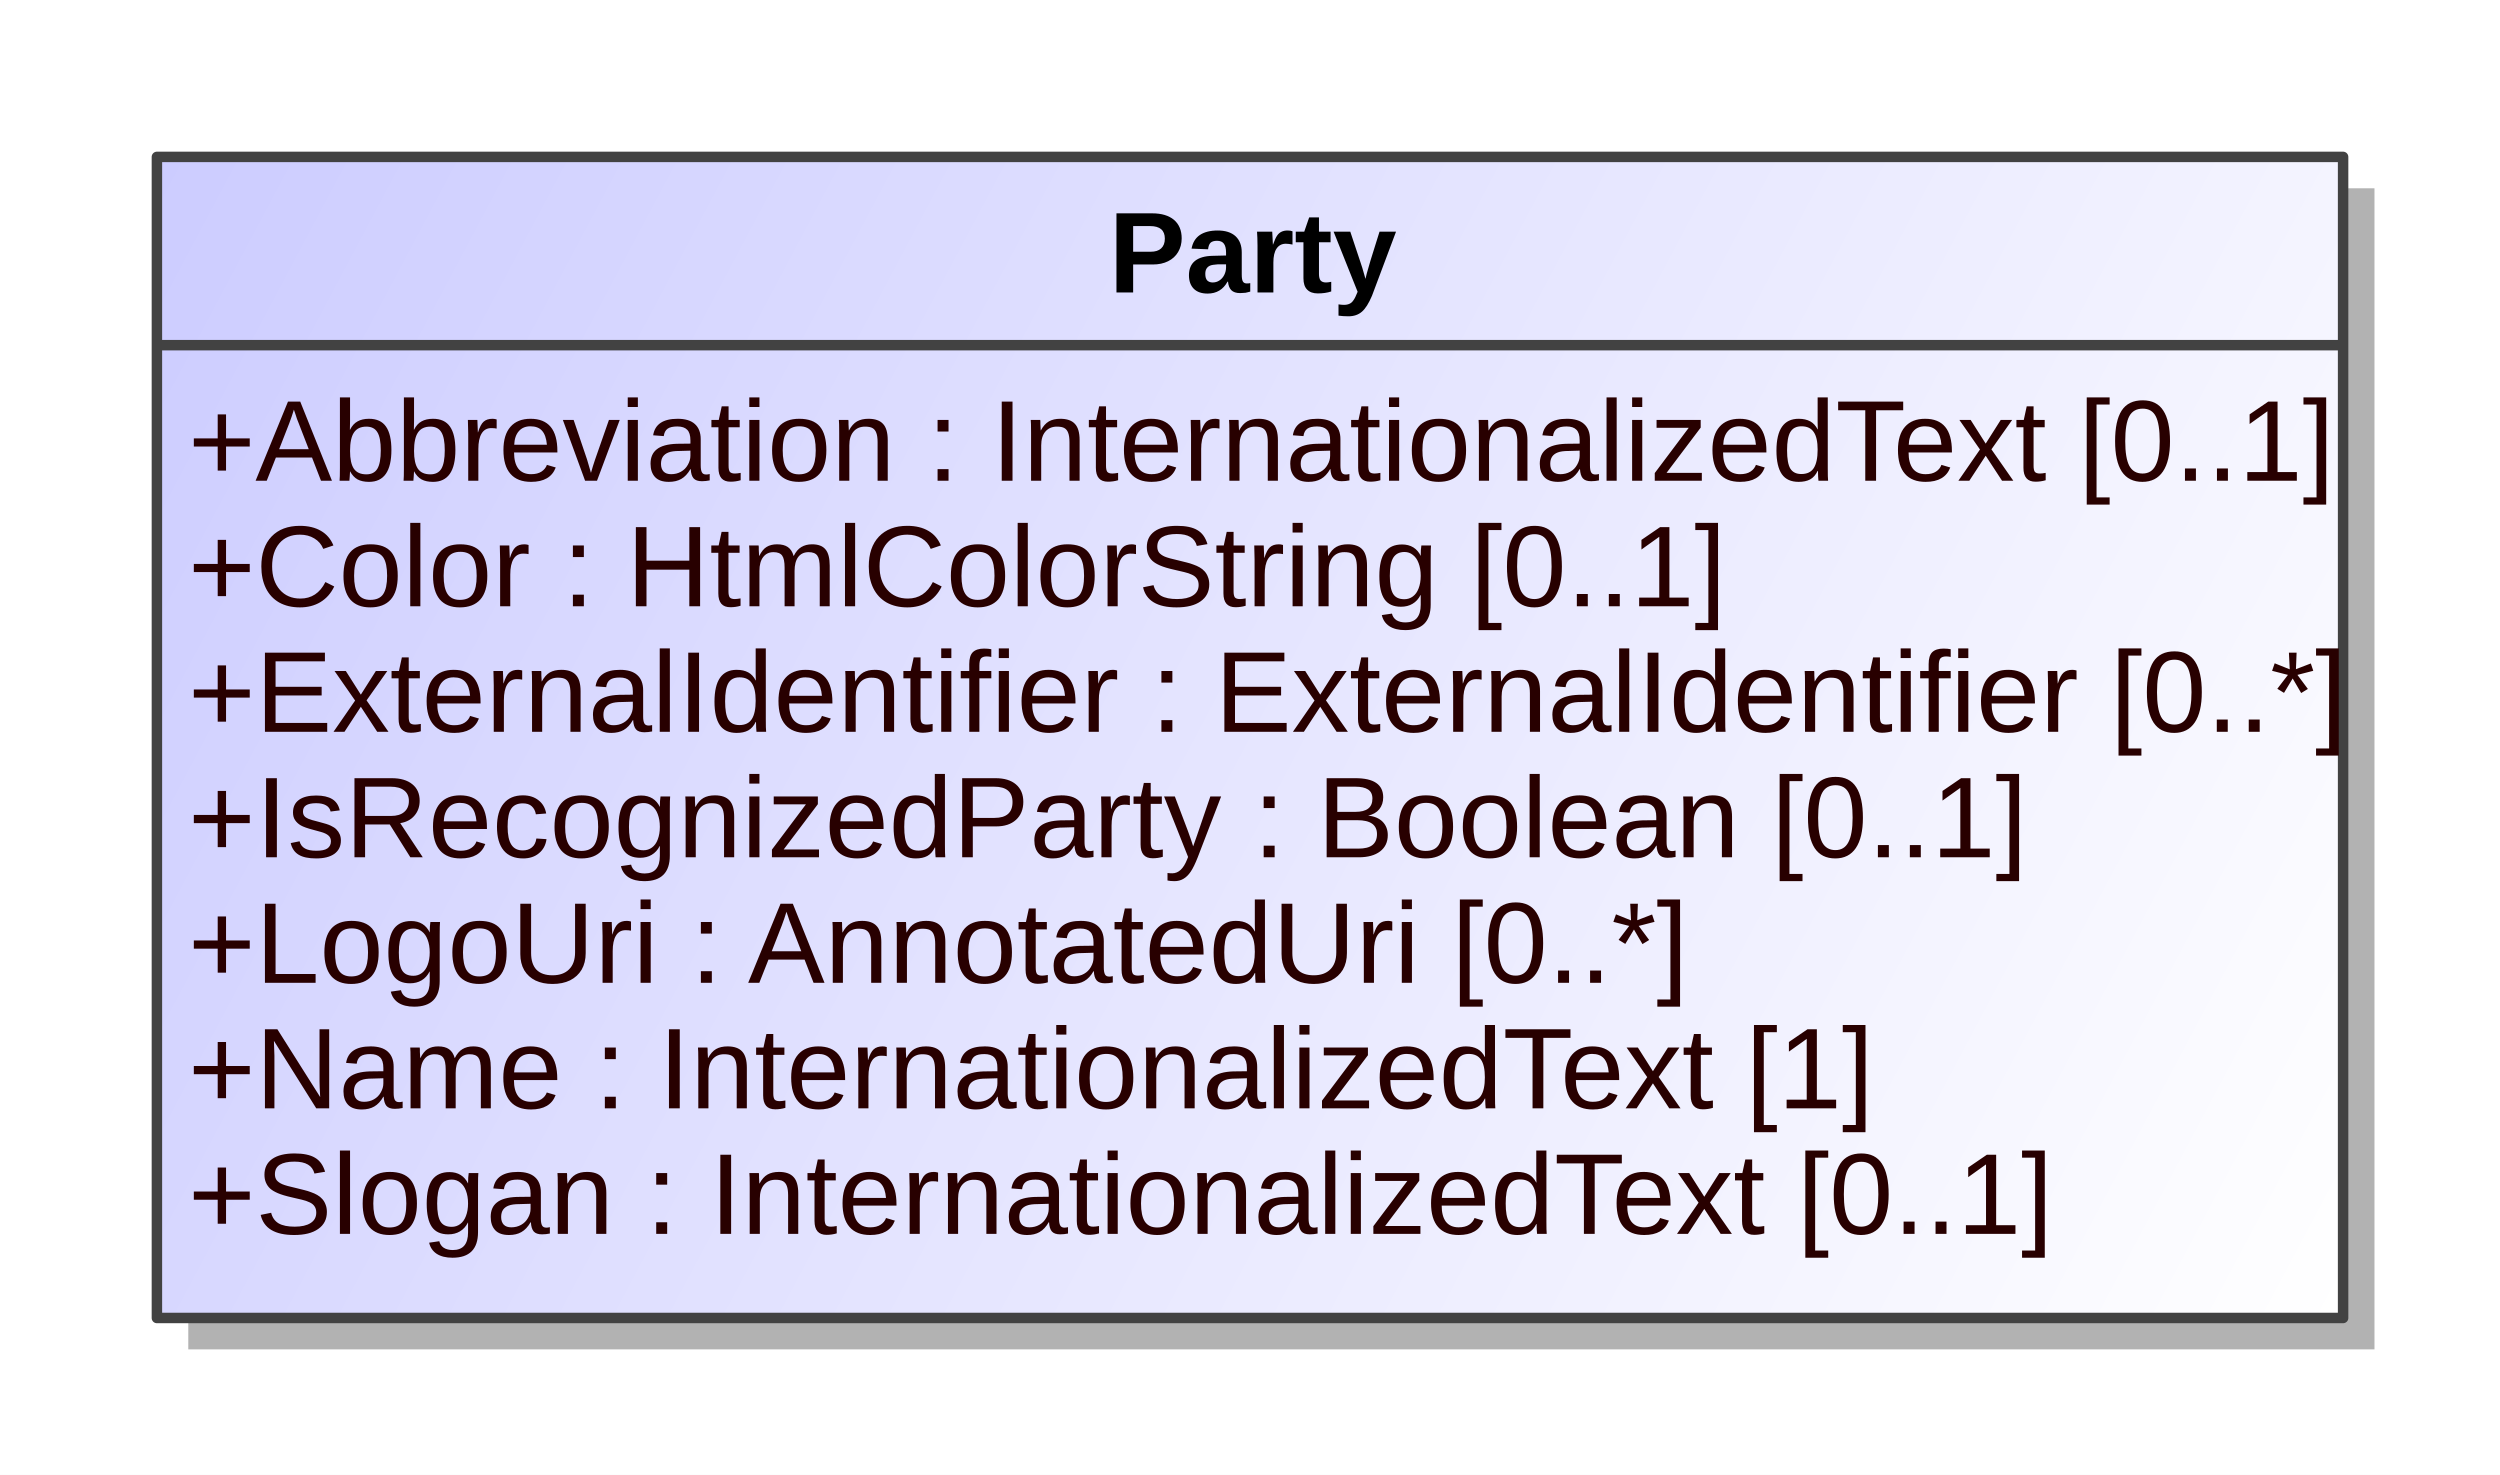
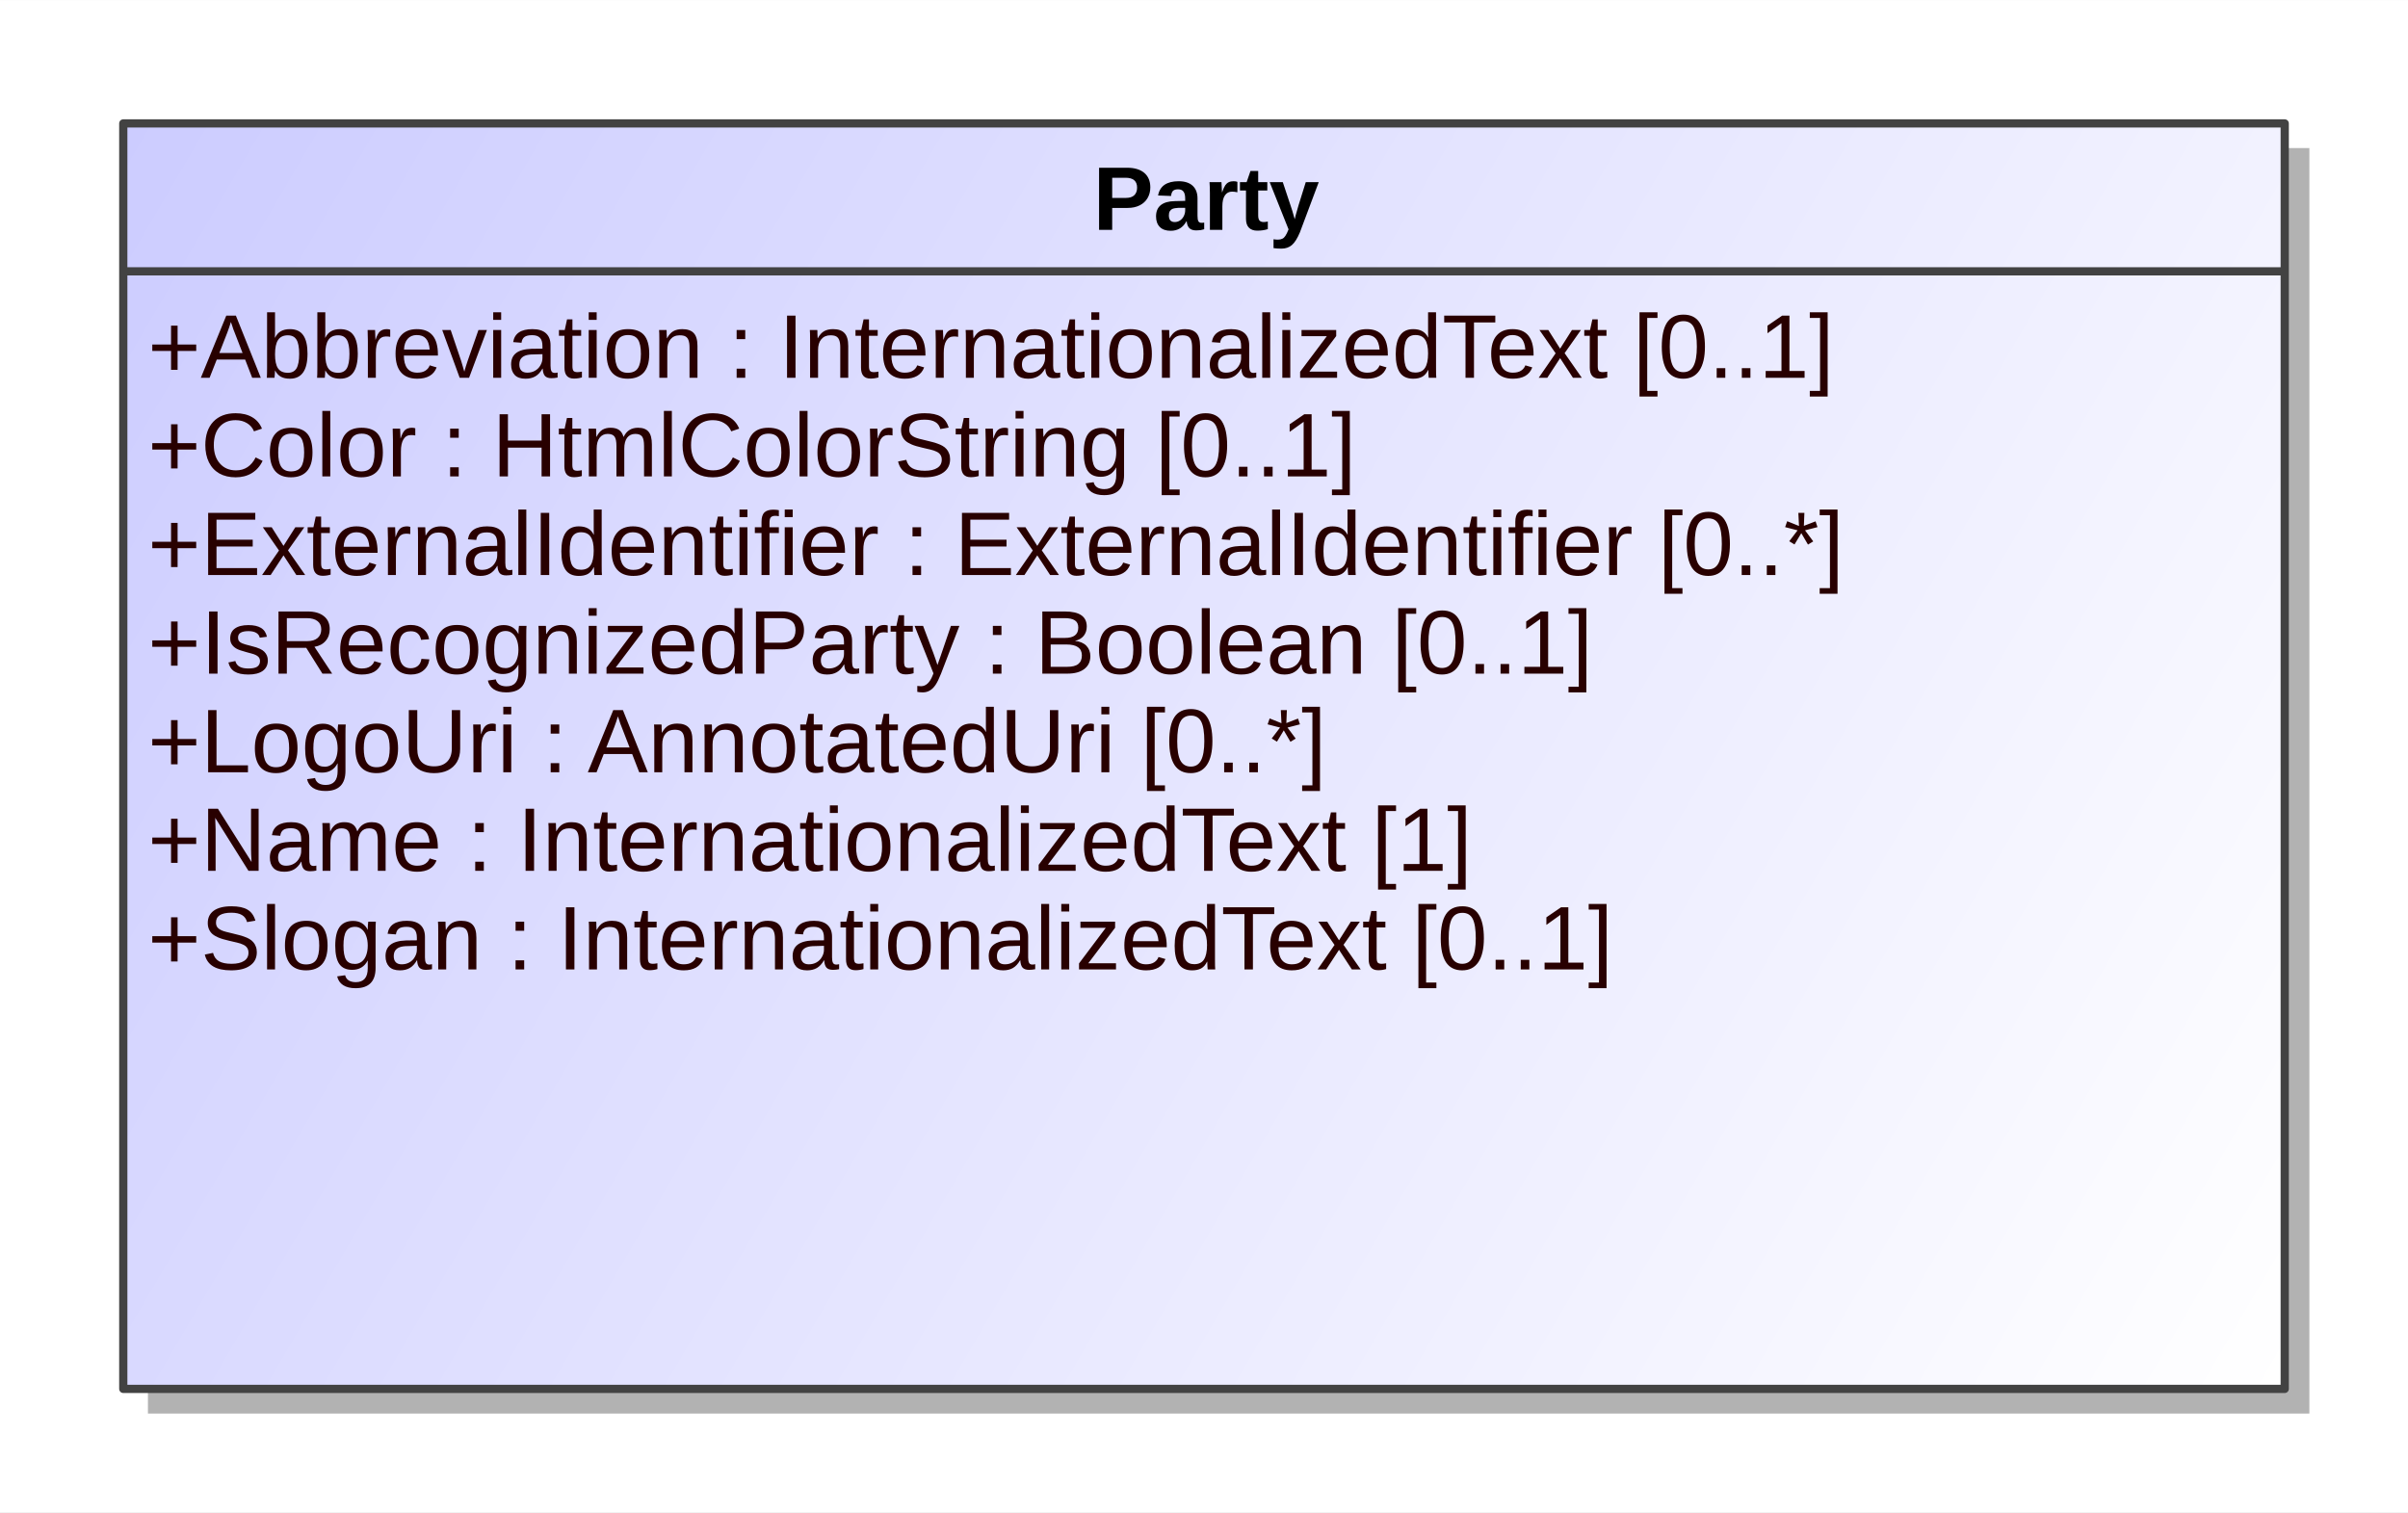
- <svg xmlns="http://www.w3.org/2000/svg" fill-opacity="1" color-rendering="auto" color-interpolation="auto" text-rendering="auto" stroke="black" stroke-linecap="square" width="2.49in" stroke-miterlimit="10" shape-rendering="auto" stroke-opacity="1" fill="black" stroke-dasharray="none" font-weight="normal" stroke-width="1" viewBox="0 0 239 141" height="1.469in" font-family="'Arial'" font-style="normal" stroke-linejoin="miter" font-size="12" stroke-dashoffset="0" image-rendering="auto">
+ <svg xmlns="http://www.w3.org/2000/svg" fill-opacity="1" color-rendering="auto" color-interpolation="auto" text-rendering="auto" stroke="black" stroke-linecap="square" width="3.052in" stroke-miterlimit="10" shape-rendering="auto" stroke-opacity="1" fill="black" stroke-dasharray="none" font-weight="normal" stroke-width="1" viewBox="0 0 293 184" height="1.917in" font-family="'Arial'" font-style="normal" stroke-linejoin="miter" font-size="12" stroke-dashoffset="0" image-rendering="auto">
  <defs id="genericDefs" />
  <g>
    <defs id="defs1">
-       <linearGradient x1="1708" gradientUnits="userSpaceOnUse" x2="1917" y1="238" y2="349" id="linearGradient1" spreadMethod="pad">
+       <linearGradient x1="1911" gradientUnits="userSpaceOnUse" x2="2174" y1="525" y2="679" id="linearGradient1" spreadMethod="pad">
        <stop stop-opacity="1" stop-color="rgb(204,204,255)" offset="0%" />
        <stop stop-opacity="1" stop-color="white" offset="100%" />
      </linearGradient>
      <clipPath clipPathUnits="userSpaceOnUse" id="clipPath1">
-         <path d="M0 0 L239 0 L239 141 L0 141 L0 0 Z" />
+         <path d="M0 0 L293 0 L293 184 L0 184 L0 0 Z" />
      </clipPath>
      <clipPath clipPathUnits="userSpaceOnUse" id="clipPath2">
-         <path d="M1693 223 L1932 223 L1932 364 L1693 364 L1693 223 Z" />
+         <path d="M1896 510 L2189 510 L2189 694 L1896 694 L1896 510 Z" />
      </clipPath>
    </defs>
    <g fill="white" stroke="white">
-       <rect x="0" width="239" height="141" y="0" clip-path="url(#clipPath1)" stroke="none" />
-       <rect x="1711" y="241" transform="translate(-1693,-223)" clip-path="url(#clipPath2)" fill="rgb(178,178,178)" width="209" text-rendering="geometricPrecision" height="111" stroke="none" />
-       <rect x="1708" y="238" transform="translate(-1693,-223)" clip-path="url(#clipPath2)" fill="url(#linearGradient1)" width="209" text-rendering="geometricPrecision" height="111" stroke="none" />
+       <rect x="0" width="293" height="184" y="0" clip-path="url(#clipPath1)" stroke="none" />
+       <rect x="1914" y="528" transform="translate(-1896,-510)" clip-path="url(#clipPath2)" fill="rgb(178,178,178)" width="263" text-rendering="geometricPrecision" height="154" stroke="none" />
+       <rect x="1911" y="525" transform="translate(-1896,-510)" clip-path="url(#clipPath2)" fill="url(#linearGradient1)" width="263" text-rendering="geometricPrecision" height="154" stroke="none" />
    </g>
-     <g fill="rgb(66,66,66)" text-rendering="geometricPrecision" transform="translate(-1693,-223)" stroke-linecap="butt" stroke="rgb(66,66,66)" stroke-linejoin="round">
-       <rect fill="none" x="1708" width="209" height="111" y="238" clip-path="url(#clipPath2)" />
-       <line y2="256" fill="none" x1="1708" clip-path="url(#clipPath2)" x2="1917" y1="256" />
-       <text x="1711" font-size="11" y="340.958" clip-path="url(#clipPath2)" fill="rgb(40,0,0)" stroke="none" space="preserve">+Slogan : InternationalizedText [0..1]</text>
-       <text x="1711" font-size="11" y="328.958" clip-path="url(#clipPath2)" fill="rgb(40,0,0)" stroke="none" space="preserve">+Name : InternationalizedText [1]</text>
-       <text x="1711" font-size="11" y="316.958" clip-path="url(#clipPath2)" fill="rgb(40,0,0)" stroke="none" space="preserve">+LogoUri : AnnotatedUri [0..*]</text>
-       <text x="1711" font-size="11" y="304.958" clip-path="url(#clipPath2)" fill="rgb(40,0,0)" stroke="none" space="preserve">+IsRecognizedParty : Boolean [0..1]</text>
-       <text x="1711" font-size="11" y="292.958" clip-path="url(#clipPath2)" fill="rgb(40,0,0)" stroke="none" space="preserve">+ExternalIdentifier : ExternalIdentifier [0..*]</text>
-       <text x="1711" font-size="11" y="280.958" clip-path="url(#clipPath2)" fill="rgb(40,0,0)" stroke="none" space="preserve">+Color : HtmlColorString [0..1]</text>
-       <text x="1711" font-size="11" y="268.958" clip-path="url(#clipPath2)" fill="rgb(40,0,0)" stroke="none" space="preserve">+Abbreviation : InternationalizedText [0..1]</text>
+     <g fill="rgb(66,66,66)" text-rendering="geometricPrecision" transform="translate(-1896,-510)" stroke-linecap="butt" stroke="rgb(66,66,66)" stroke-linejoin="round">
+       <rect fill="none" x="1911" width="263" height="154" y="525" clip-path="url(#clipPath2)" />
+       <line y2="543" fill="none" x1="1911" clip-path="url(#clipPath2)" x2="2174" y1="543" />
+       <text x="1914" font-size="11" y="627.958" clip-path="url(#clipPath2)" fill="rgb(40,0,0)" stroke="none" space="preserve">+Slogan : InternationalizedText [0..1]</text>
+       <text x="1914" font-size="11" y="615.958" clip-path="url(#clipPath2)" fill="rgb(40,0,0)" stroke="none" space="preserve">+Name : InternationalizedText [1]</text>
+       <text x="1914" font-size="11" y="603.958" clip-path="url(#clipPath2)" fill="rgb(40,0,0)" stroke="none" space="preserve">+LogoUri : AnnotatedUri [0..*]</text>
+       <text x="1914" font-size="11" y="591.958" clip-path="url(#clipPath2)" fill="rgb(40,0,0)" stroke="none" space="preserve">+IsRecognizedParty : Boolean [0..1]</text>
+       <text x="1914" font-size="11" y="579.958" clip-path="url(#clipPath2)" fill="rgb(40,0,0)" stroke="none" space="preserve">+ExternalIdentifier : ExternalIdentifier [0..*]</text>
+       <text x="1914" font-size="11" y="567.958" clip-path="url(#clipPath2)" fill="rgb(40,0,0)" stroke="none" space="preserve">+Color : HtmlColorString [0..1]</text>
+       <text x="1914" font-size="11" y="555.958" clip-path="url(#clipPath2)" fill="rgb(40,0,0)" stroke="none" space="preserve">+Abbreviation : InternationalizedText [0..1]</text>
    </g>
-     <g text-rendering="geometricPrecision" font-size="11" font-weight="bold" transform="translate(-1693,-223)" stroke-linecap="butt" stroke-linejoin="round">
-       <text x="1799" space="preserve" y="250.958" clip-path="url(#clipPath2)" stroke="none">Party</text>
+     <g text-rendering="geometricPrecision" font-size="11" font-weight="bold" transform="translate(-1896,-510)" stroke-linecap="butt" stroke-linejoin="round">
+       <text x="2029" space="preserve" y="537.958" clip-path="url(#clipPath2)" stroke="none">Party</text>
    </g>
  </g>
</svg>
